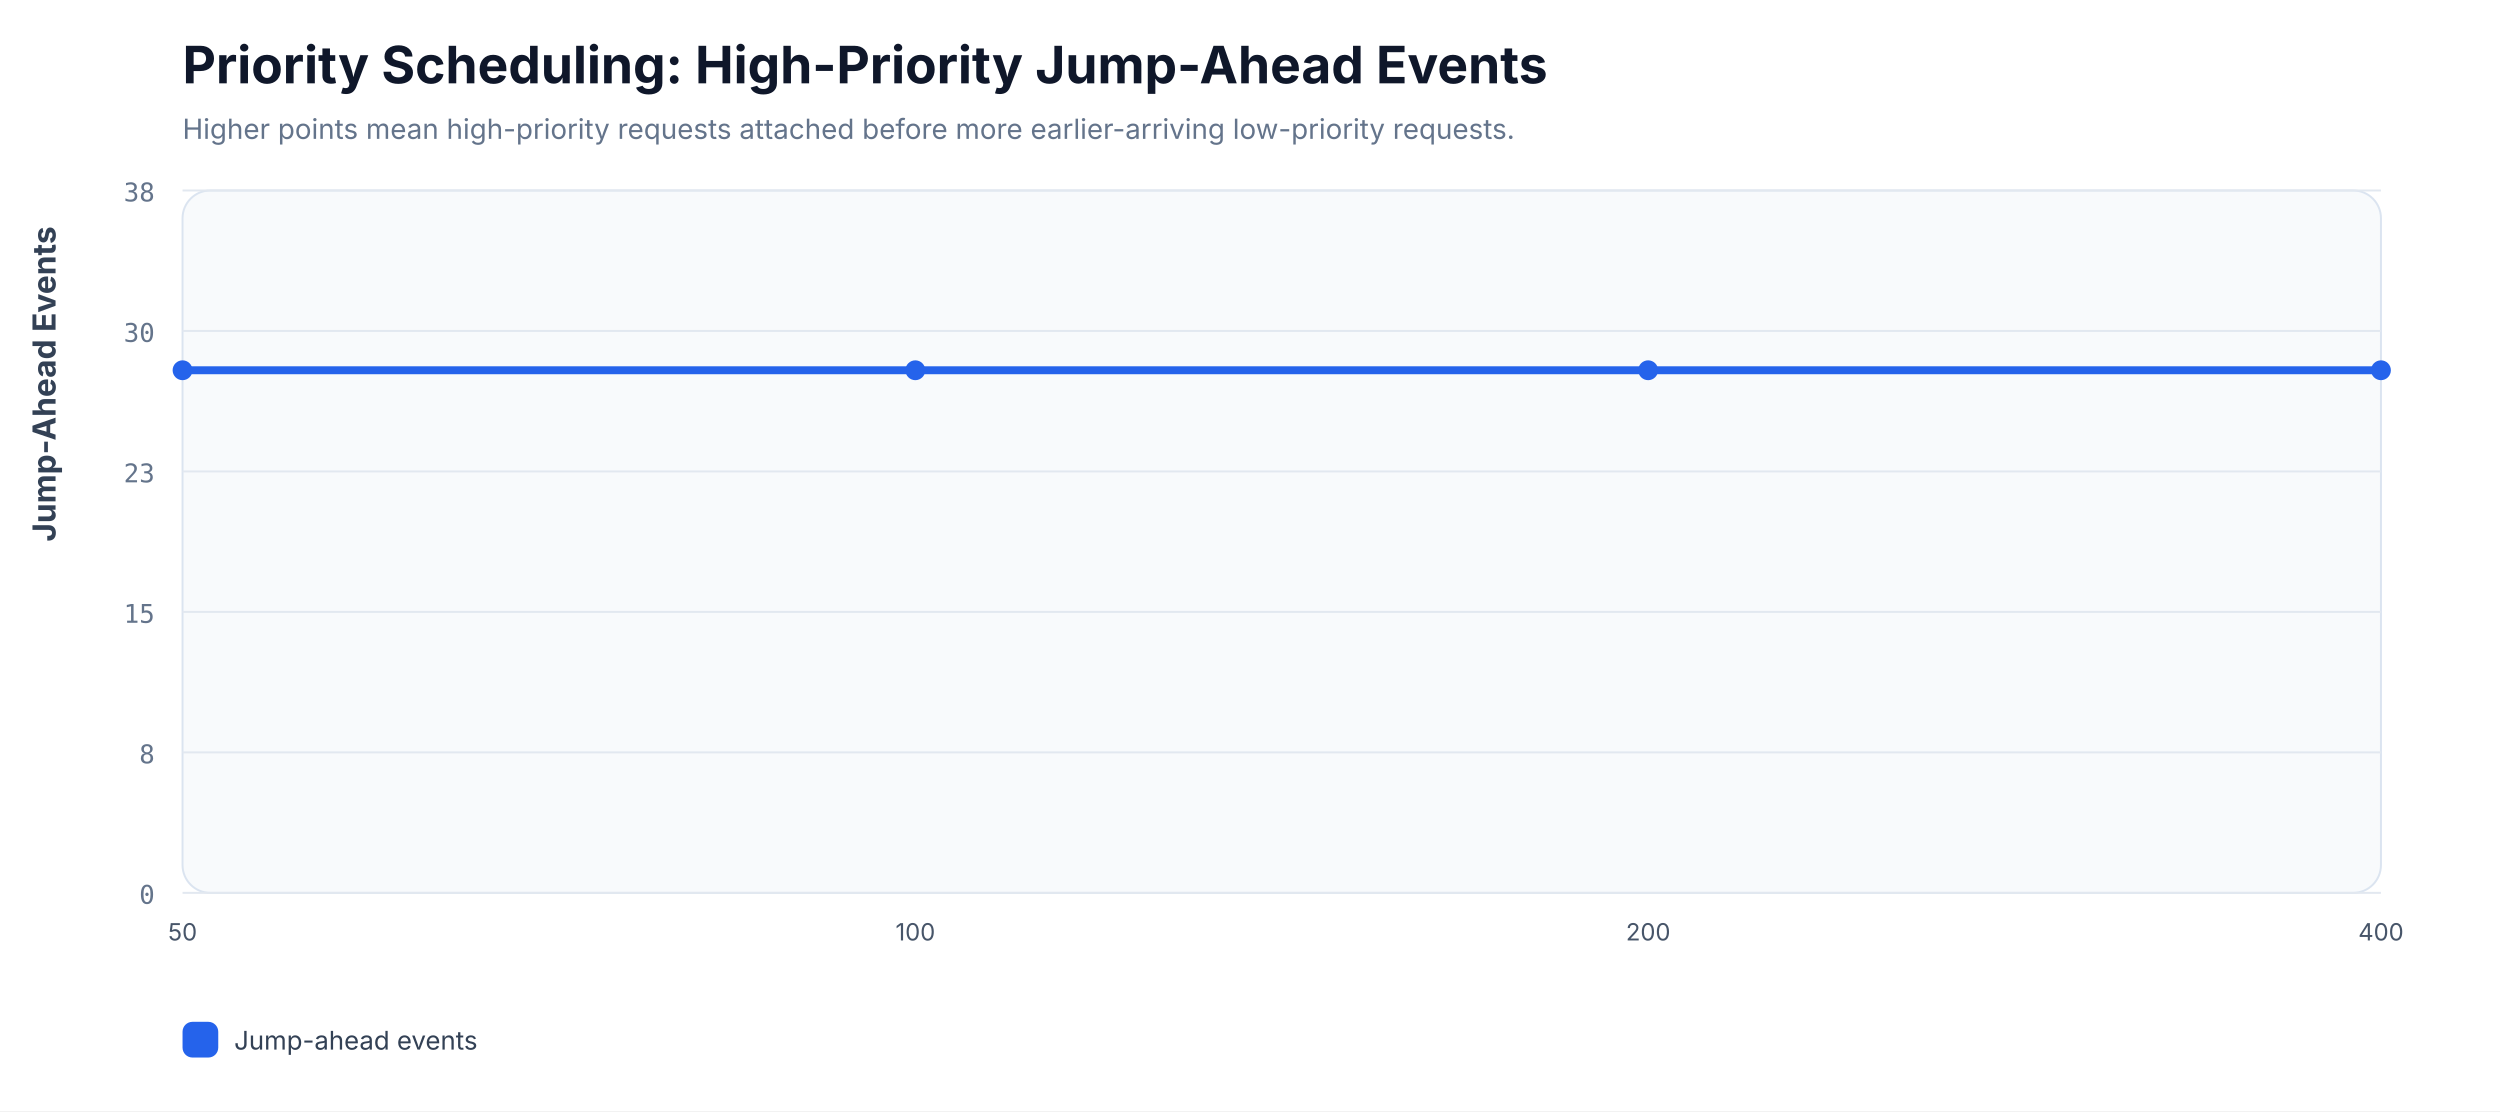
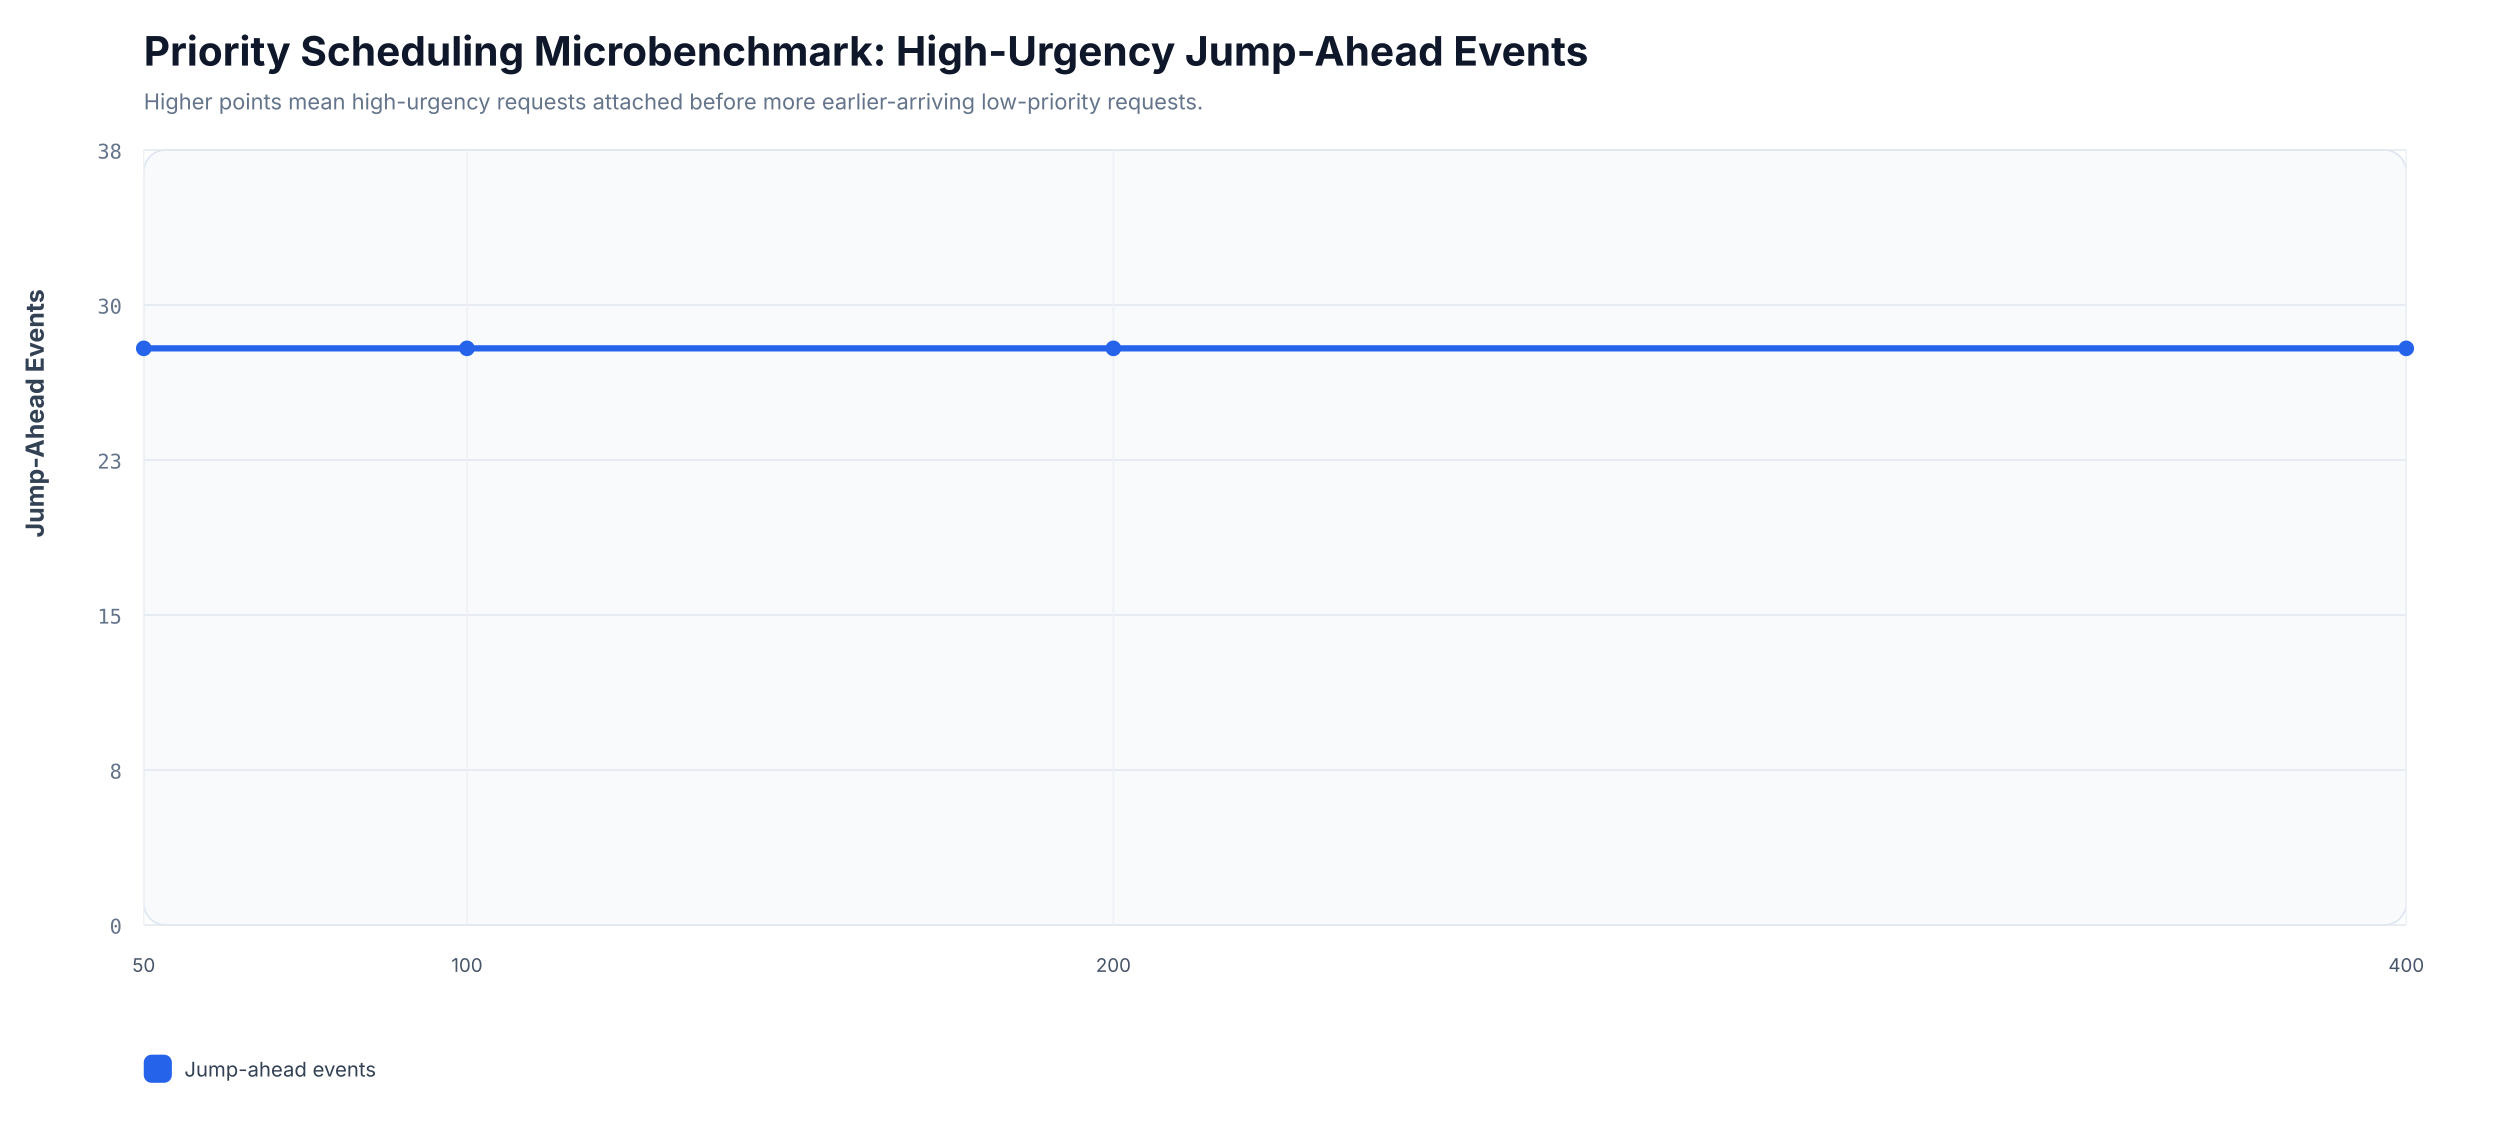
- <svg xmlns="http://www.w3.org/2000/svg" width="1260" height="560" viewBox="0 0 1260 560">
+ <svg xmlns="http://www.w3.org/2000/svg" width="1600" height="720" viewBox="0 0 1600 720">
  <rect width="100%" height="100%" fill="#ffffff" />
-   <text x="92" y="42" font-family="Inter, Arial, sans-serif" font-size="26" font-weight="700" fill="#0f172a">Priority Scheduling: High-Priority Jump-Ahead Events</text>
-   <text x="92" y="70" font-family="Inter, Arial, sans-serif" font-size="14" fill="#64748b">Higher points mean high-priority requests attached before more earlier-arriving low-priority requests.</text>
-   <rect x="92" y="96" width="1108" height="354" rx="14" fill="#f8fafc" stroke="#dbe4f0" />
-   <line x1="92" y1="450.00" x2="1200" y2="450.00" stroke="#e2e8f0" stroke-width="1" />
-   <text x="78" y="455.50" text-anchor="end" font-family="JetBrains Mono, monospace" font-size="13" fill="#64748b">0</text>
-   <line x1="92" y1="379.20" x2="1200" y2="379.20" stroke="#e2e8f0" stroke-width="1" />
-   <text x="78" y="384.70" text-anchor="end" font-family="JetBrains Mono, monospace" font-size="13" fill="#64748b">8</text>
-   <line x1="92" y1="308.40" x2="1200" y2="308.40" stroke="#e2e8f0" stroke-width="1" />
-   <text x="78" y="313.90" text-anchor="end" font-family="JetBrains Mono, monospace" font-size="13" fill="#64748b">15</text>
-   <line x1="92" y1="237.60" x2="1200" y2="237.60" stroke="#e2e8f0" stroke-width="1" />
-   <text x="78" y="243.10" text-anchor="end" font-family="JetBrains Mono, monospace" font-size="13" fill="#64748b">23</text>
-   <line x1="92" y1="166.80" x2="1200" y2="166.80" stroke="#e2e8f0" stroke-width="1" />
-   <text x="78" y="172.30" text-anchor="end" font-family="JetBrains Mono, monospace" font-size="13" fill="#64748b">30</text>
-   <line x1="92" y1="96.00" x2="1200" y2="96.00" stroke="#e2e8f0" stroke-width="1" />
+   <text x="92" y="42" font-family="Inter, Arial, sans-serif" font-size="26" font-weight="700" fill="#0f172a">Priority Scheduling Microbenchmark: High-Urgency Jump-Ahead Events</text>
+   <text x="92" y="70" font-family="Inter, Arial, sans-serif" font-size="14" fill="#64748b">Higher points mean high-urgency requests attached before more earlier-arriving low-priority requests.</text>
+   <rect x="92" y="96" width="1448" height="496" rx="14" fill="#f8fafc" stroke="#dbe4f0" />
+   <line x1="92" y1="592.00" x2="1540" y2="592.00" stroke="#e2e8f0" stroke-width="1" />
+   <text x="78" y="597.50" text-anchor="end" font-family="JetBrains Mono, monospace" font-size="13" fill="#64748b">0</text>
+   <line x1="92" y1="492.80" x2="1540" y2="492.80" stroke="#e2e8f0" stroke-width="1" />
+   <text x="78" y="498.30" text-anchor="end" font-family="JetBrains Mono, monospace" font-size="13" fill="#64748b">8</text>
+   <line x1="92" y1="393.60" x2="1540" y2="393.60" stroke="#e2e8f0" stroke-width="1" />
+   <text x="78" y="399.10" text-anchor="end" font-family="JetBrains Mono, monospace" font-size="13" fill="#64748b">15</text>
+   <line x1="92" y1="294.40" x2="1540" y2="294.40" stroke="#e2e8f0" stroke-width="1" />
+   <text x="78" y="299.90" text-anchor="end" font-family="JetBrains Mono, monospace" font-size="13" fill="#64748b">23</text>
+   <line x1="92" y1="195.20" x2="1540" y2="195.20" stroke="#e2e8f0" stroke-width="1" />
+   <text x="78" y="200.70" text-anchor="end" font-family="JetBrains Mono, monospace" font-size="13" fill="#64748b">30</text>
+   <line x1="92" y1="96.00" x2="1540" y2="96.00" stroke="#e2e8f0" stroke-width="1" />
  <text x="78" y="101.50" text-anchor="end" font-family="JetBrains Mono, monospace" font-size="13" fill="#64748b">38</text>
-   <text x="92.00" y="474" text-anchor="middle" font-family="Inter, Arial, sans-serif" font-size="12" fill="#475569">50</text>
-   <text x="461.33" y="474" text-anchor="middle" font-family="Inter, Arial, sans-serif" font-size="12" fill="#475569">100</text>
-   <text x="830.67" y="474" text-anchor="middle" font-family="Inter, Arial, sans-serif" font-size="12" fill="#475569">200</text>
-   <text x="1200.00" y="474" text-anchor="middle" font-family="Inter, Arial, sans-serif" font-size="12" fill="#475569">400</text>
-   <polyline fill="none" stroke="#2563eb" stroke-width="4" points="92.00,186.61 461.33,186.61 830.67,186.61 1200.00,186.61" />
-   <circle cx="92.00" cy="186.61" r="5" fill="#2563eb" />
-   <circle cx="461.33" cy="186.61" r="5" fill="#2563eb" />
-   <circle cx="830.67" cy="186.61" r="5" fill="#2563eb" />
-   <circle cx="1200.00" cy="186.61" r="5" fill="#2563eb" />
-   <rect x="92" y="515" width="18" height="18" rx="5" fill="#2563eb" />
-   <text x="118" y="529" font-family="Inter, Arial, sans-serif" font-size="13" fill="#334155">Jump-ahead events</text>
-   <text x="28" y="273.00" transform="rotate(-90 28 273.00)" font-family="Inter, Arial, sans-serif" font-size="16" font-weight="700" fill="#334155">Jump-Ahead Events</text>
+   <line x1="92.00" y1="96" x2="92.00" y2="592" stroke="#eef2f7" stroke-width="1" />
+   <text x="92.00" y="622" text-anchor="middle" font-family="Inter, Arial, sans-serif" font-size="12" fill="#475569">50</text>
+   <line x1="298.86" y1="96" x2="298.86" y2="592" stroke="#eef2f7" stroke-width="1" />
+   <text x="298.86" y="622" text-anchor="middle" font-family="Inter, Arial, sans-serif" font-size="12" fill="#475569">100</text>
+   <line x1="712.57" y1="96" x2="712.57" y2="592" stroke="#eef2f7" stroke-width="1" />
+   <text x="712.57" y="622" text-anchor="middle" font-family="Inter, Arial, sans-serif" font-size="12" fill="#475569">200</text>
+   <line x1="1540.00" y1="96" x2="1540.00" y2="592" stroke="#eef2f7" stroke-width="1" />
+   <text x="1540.00" y="622" text-anchor="middle" font-family="Inter, Arial, sans-serif" font-size="12" fill="#475569">400</text>
+   <polyline fill="none" stroke="#2563eb" stroke-width="4.0" points="92.00,222.95 298.86,222.95 712.57,222.95 1540.00,222.95" />
+   <circle cx="92.00" cy="222.95" r="5.0" fill="#2563eb" />
+   <circle cx="298.86" cy="222.95" r="5.0" fill="#2563eb" />
+   <circle cx="712.57" cy="222.95" r="5.0" fill="#2563eb" />
+   <circle cx="1540.00" cy="222.95" r="5.0" fill="#2563eb" />
+   <rect x="92" y="675" width="18" height="18" rx="5" fill="#2563eb" />
+   <text x="118" y="689" font-family="Inter, Arial, sans-serif" font-size="13" fill="#334155">Jump-ahead events</text>
+   <text x="28" y="344.00" transform="rotate(-90 28 344.00)" font-family="Inter, Arial, sans-serif" font-size="16" font-weight="700" fill="#334155">Jump-Ahead Events</text>
</svg>
